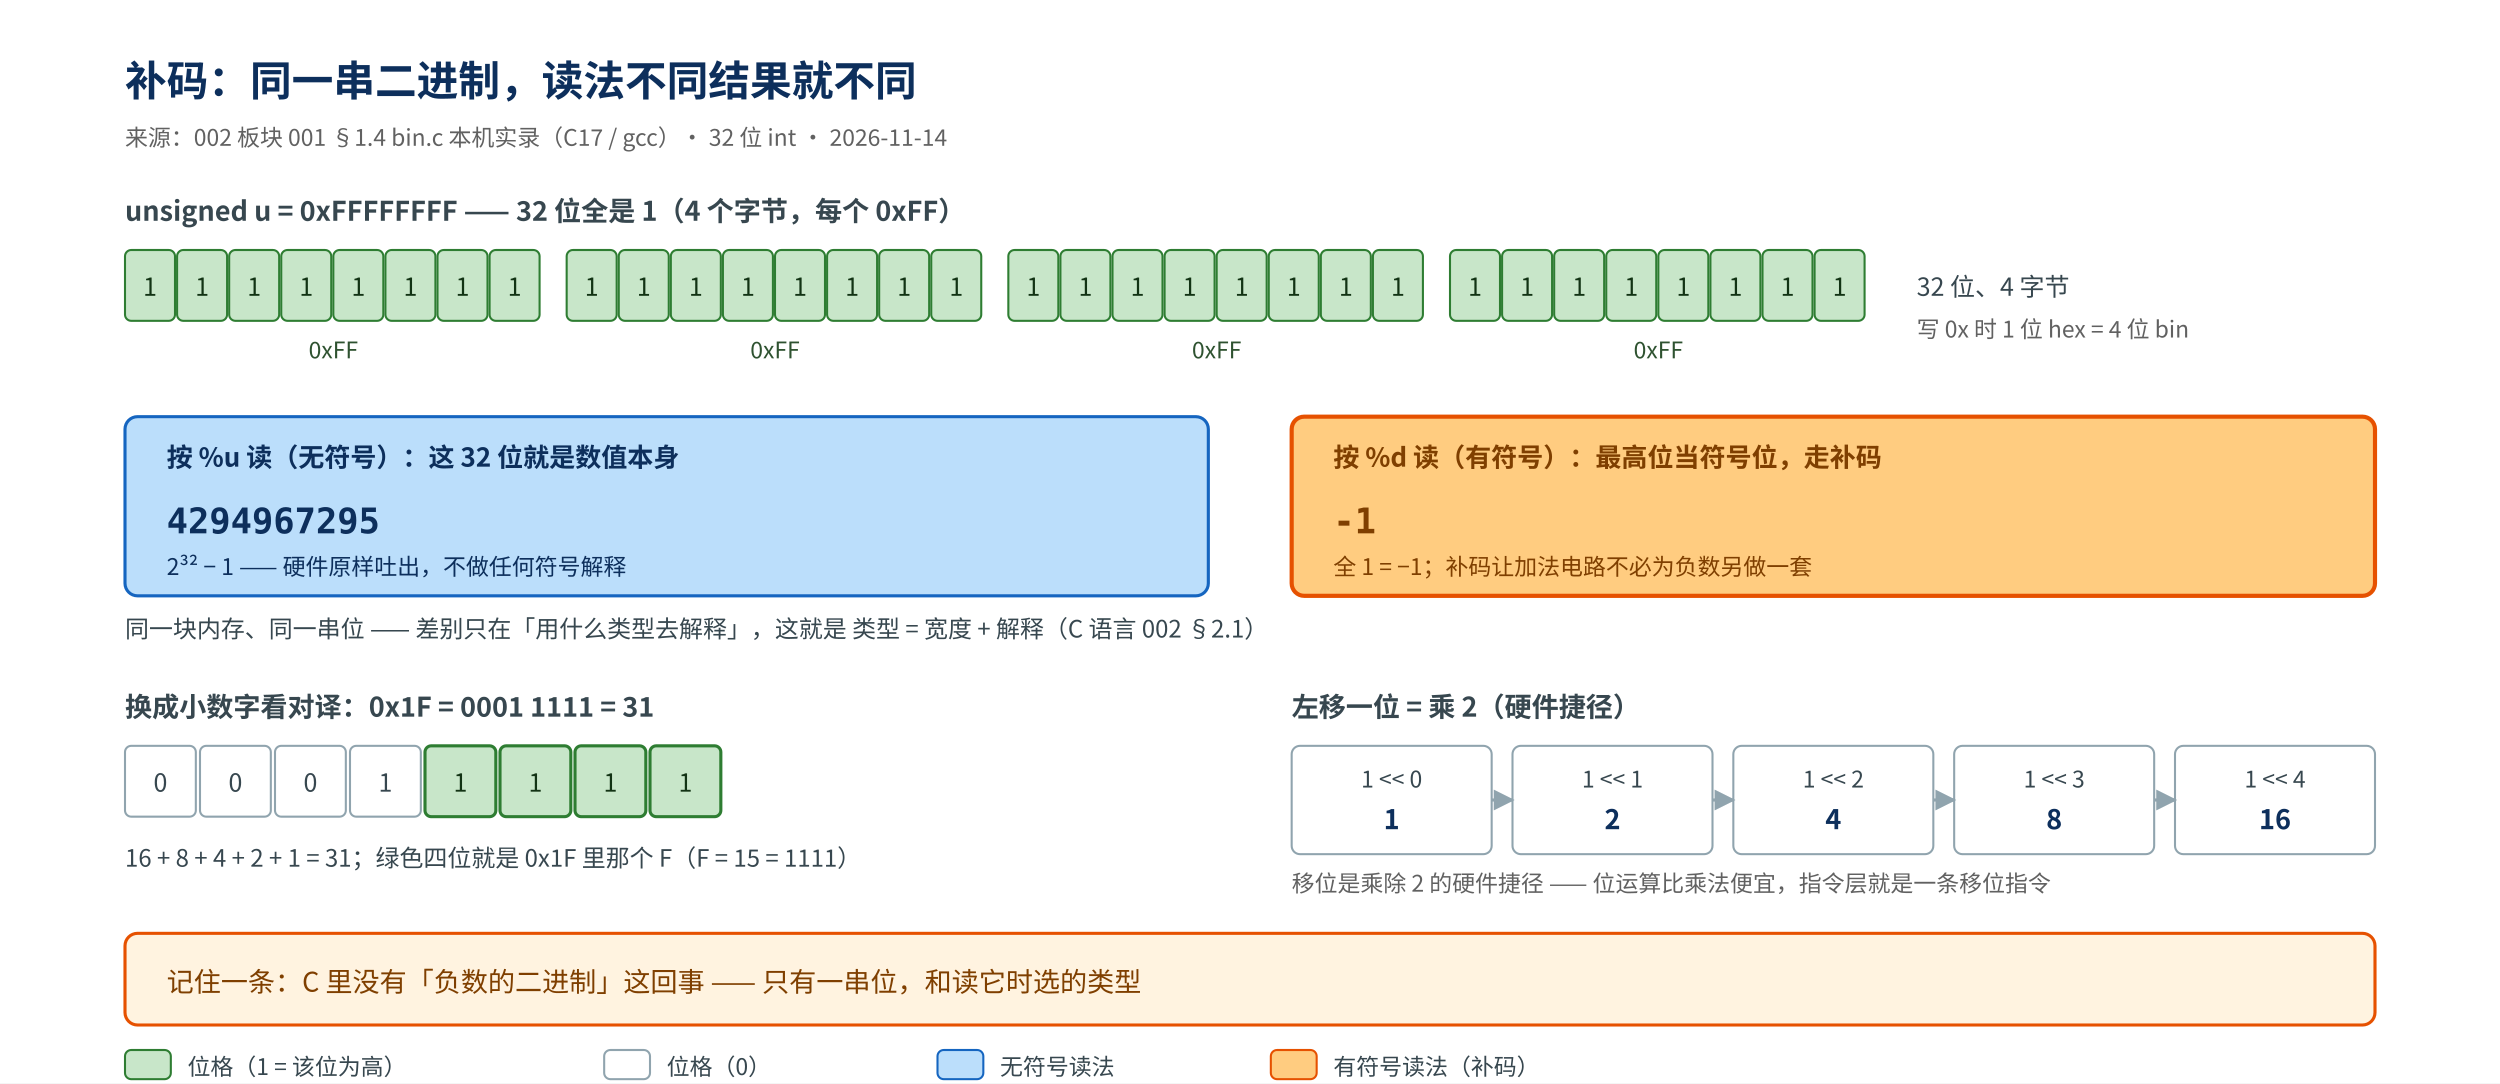
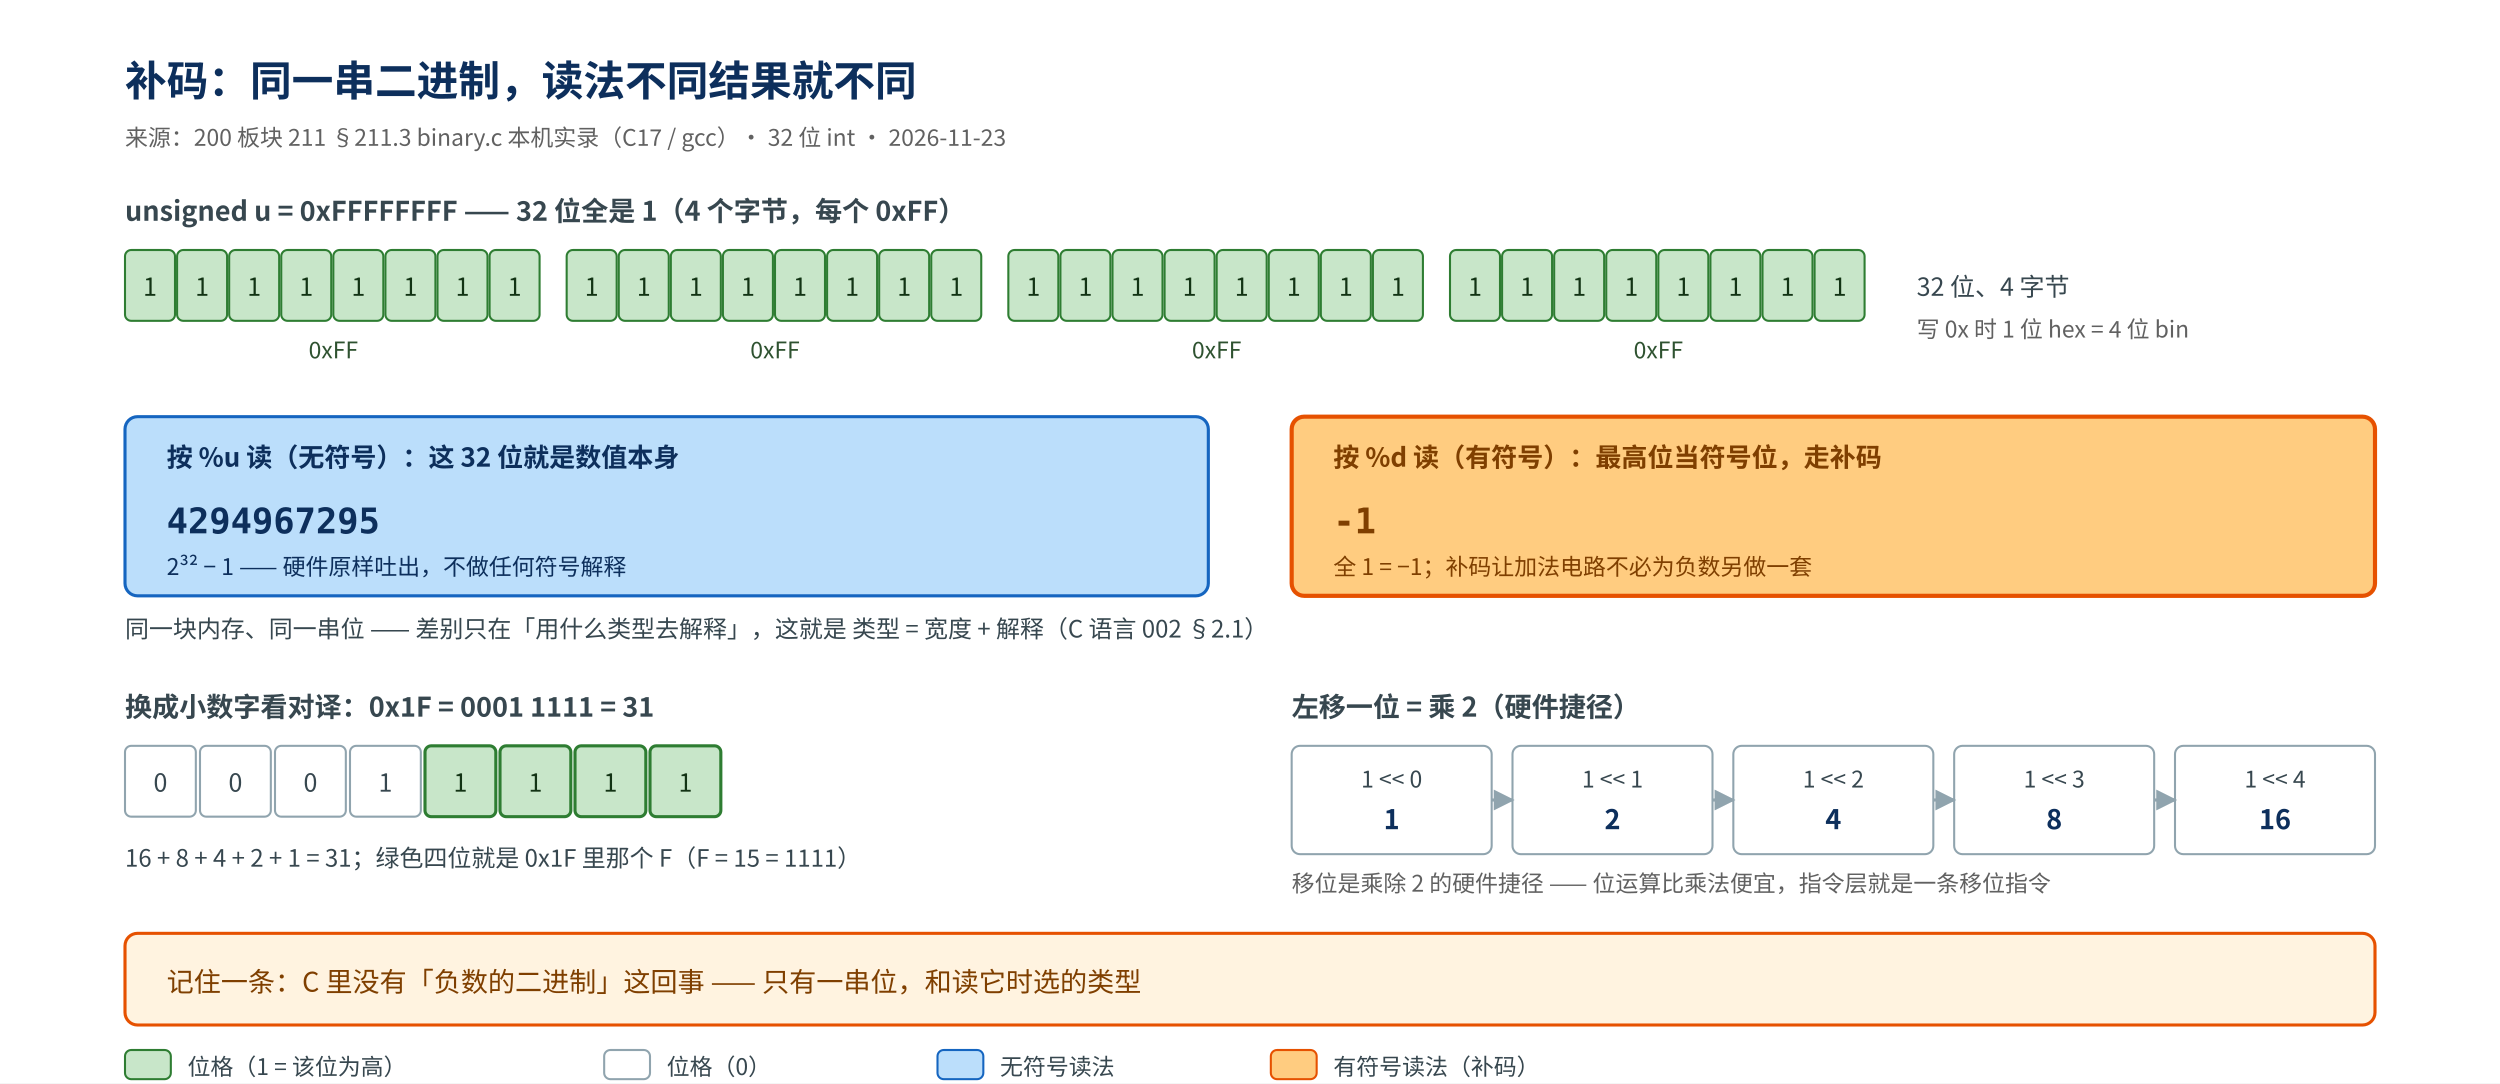
<svg xmlns="http://www.w3.org/2000/svg" viewBox="0 0 1200 520" font-family="'Microsoft YaHei','PingFang SC','Noto Sans CJK SC',sans-serif">
  <rect x="0" y="0" width="1200" height="520" fill="#ffffff" />
  <defs>
    <marker id="arrow" viewBox="0 0 10 10" refX="9" refY="5" markerWidth="10" markerHeight="10" markerUnits="userSpaceOnUse" orient="auto-start-reverse">
      <path d="M 0 0 L 10 5 L 0 10 z" fill="#90a4ae" />
    </marker>
  </defs>
  <text x="60" y="46" font-size="20" font-weight="bold" fill="#0d2f5c">补码：同一串二进制，读法不同结果就不同</text>
-   <text x="60" y="70" font-size="11" fill="#616161">来源：002 板块 001 §1.4 bin.c 本机实录（C17 / gcc）· 32 位 int · 2026-11-14</text>
+   <text x="60" y="70" font-size="11" fill="#616161">来源：200 板块 211 §211.3 binary.c 本机实录（C17 / gcc）· 32 位 int · 2026-11-23</text>
  <text x="60" y="106" font-size="13" font-weight="bold" fill="#37474f">unsigned u = 0xFFFFFFFF —— 32 位全是 1（4 个字节，每个 0xFF）</text>
  <rect x="60" y="120" width="24" height="34" rx="3" fill="#c8e6c9" stroke="#2e7d32" stroke-width="1" />
  <rect x="85" y="120" width="24" height="34" rx="3" fill="#c8e6c9" stroke="#2e7d32" stroke-width="1" />
  <rect x="110" y="120" width="24" height="34" rx="3" fill="#c8e6c9" stroke="#2e7d32" stroke-width="1" />
  <rect x="135" y="120" width="24" height="34" rx="3" fill="#c8e6c9" stroke="#2e7d32" stroke-width="1" />
  <rect x="160" y="120" width="24" height="34" rx="3" fill="#c8e6c9" stroke="#2e7d32" stroke-width="1" />
  <rect x="185" y="120" width="24" height="34" rx="3" fill="#c8e6c9" stroke="#2e7d32" stroke-width="1" />
  <rect x="210" y="120" width="24" height="34" rx="3" fill="#c8e6c9" stroke="#2e7d32" stroke-width="1" />
  <rect x="235" y="120" width="24" height="34" rx="3" fill="#c8e6c9" stroke="#2e7d32" stroke-width="1" />
  <text x="72" y="142" font-size="12" fill="#123314" text-anchor="middle">1</text>
  <text x="97" y="142" font-size="12" fill="#123314" text-anchor="middle">1</text>
  <text x="122" y="142" font-size="12" fill="#123314" text-anchor="middle">1</text>
  <text x="147" y="142" font-size="12" fill="#123314" text-anchor="middle">1</text>
  <text x="172" y="142" font-size="12" fill="#123314" text-anchor="middle">1</text>
  <text x="197" y="142" font-size="12" fill="#123314" text-anchor="middle">1</text>
  <text x="222" y="142" font-size="12" fill="#123314" text-anchor="middle">1</text>
  <text x="247" y="142" font-size="12" fill="#123314" text-anchor="middle">1</text>
  <text x="160" y="172" font-size="11" fill="#2e5230" text-anchor="middle">0xFF</text>
  <rect x="272" y="120" width="24" height="34" rx="3" fill="#c8e6c9" stroke="#2e7d32" stroke-width="1" />
  <rect x="297" y="120" width="24" height="34" rx="3" fill="#c8e6c9" stroke="#2e7d32" stroke-width="1" />
  <rect x="322" y="120" width="24" height="34" rx="3" fill="#c8e6c9" stroke="#2e7d32" stroke-width="1" />
  <rect x="347" y="120" width="24" height="34" rx="3" fill="#c8e6c9" stroke="#2e7d32" stroke-width="1" />
  <rect x="372" y="120" width="24" height="34" rx="3" fill="#c8e6c9" stroke="#2e7d32" stroke-width="1" />
  <rect x="397" y="120" width="24" height="34" rx="3" fill="#c8e6c9" stroke="#2e7d32" stroke-width="1" />
  <rect x="422" y="120" width="24" height="34" rx="3" fill="#c8e6c9" stroke="#2e7d32" stroke-width="1" />
  <rect x="447" y="120" width="24" height="34" rx="3" fill="#c8e6c9" stroke="#2e7d32" stroke-width="1" />
  <text x="284" y="142" font-size="12" fill="#123314" text-anchor="middle">1</text>
  <text x="309" y="142" font-size="12" fill="#123314" text-anchor="middle">1</text>
  <text x="334" y="142" font-size="12" fill="#123314" text-anchor="middle">1</text>
  <text x="359" y="142" font-size="12" fill="#123314" text-anchor="middle">1</text>
  <text x="384" y="142" font-size="12" fill="#123314" text-anchor="middle">1</text>
  <text x="409" y="142" font-size="12" fill="#123314" text-anchor="middle">1</text>
  <text x="434" y="142" font-size="12" fill="#123314" text-anchor="middle">1</text>
  <text x="459" y="142" font-size="12" fill="#123314" text-anchor="middle">1</text>
  <text x="372" y="172" font-size="11" fill="#2e5230" text-anchor="middle">0xFF</text>
  <rect x="484" y="120" width="24" height="34" rx="3" fill="#c8e6c9" stroke="#2e7d32" stroke-width="1" />
  <rect x="509" y="120" width="24" height="34" rx="3" fill="#c8e6c9" stroke="#2e7d32" stroke-width="1" />
  <rect x="534" y="120" width="24" height="34" rx="3" fill="#c8e6c9" stroke="#2e7d32" stroke-width="1" />
  <rect x="559" y="120" width="24" height="34" rx="3" fill="#c8e6c9" stroke="#2e7d32" stroke-width="1" />
  <rect x="584" y="120" width="24" height="34" rx="3" fill="#c8e6c9" stroke="#2e7d32" stroke-width="1" />
  <rect x="609" y="120" width="24" height="34" rx="3" fill="#c8e6c9" stroke="#2e7d32" stroke-width="1" />
  <rect x="634" y="120" width="24" height="34" rx="3" fill="#c8e6c9" stroke="#2e7d32" stroke-width="1" />
  <rect x="659" y="120" width="24" height="34" rx="3" fill="#c8e6c9" stroke="#2e7d32" stroke-width="1" />
  <text x="496" y="142" font-size="12" fill="#123314" text-anchor="middle">1</text>
  <text x="521" y="142" font-size="12" fill="#123314" text-anchor="middle">1</text>
  <text x="546" y="142" font-size="12" fill="#123314" text-anchor="middle">1</text>
  <text x="571" y="142" font-size="12" fill="#123314" text-anchor="middle">1</text>
  <text x="596" y="142" font-size="12" fill="#123314" text-anchor="middle">1</text>
  <text x="621" y="142" font-size="12" fill="#123314" text-anchor="middle">1</text>
  <text x="646" y="142" font-size="12" fill="#123314" text-anchor="middle">1</text>
  <text x="671" y="142" font-size="12" fill="#123314" text-anchor="middle">1</text>
  <text x="584" y="172" font-size="11" fill="#2e5230" text-anchor="middle">0xFF</text>
  <rect x="696" y="120" width="24" height="34" rx="3" fill="#c8e6c9" stroke="#2e7d32" stroke-width="1" />
  <rect x="721" y="120" width="24" height="34" rx="3" fill="#c8e6c9" stroke="#2e7d32" stroke-width="1" />
  <rect x="746" y="120" width="24" height="34" rx="3" fill="#c8e6c9" stroke="#2e7d32" stroke-width="1" />
  <rect x="771" y="120" width="24" height="34" rx="3" fill="#c8e6c9" stroke="#2e7d32" stroke-width="1" />
  <rect x="796" y="120" width="24" height="34" rx="3" fill="#c8e6c9" stroke="#2e7d32" stroke-width="1" />
  <rect x="821" y="120" width="24" height="34" rx="3" fill="#c8e6c9" stroke="#2e7d32" stroke-width="1" />
  <rect x="846" y="120" width="24" height="34" rx="3" fill="#c8e6c9" stroke="#2e7d32" stroke-width="1" />
  <rect x="871" y="120" width="24" height="34" rx="3" fill="#c8e6c9" stroke="#2e7d32" stroke-width="1" />
  <text x="708" y="142" font-size="12" fill="#123314" text-anchor="middle">1</text>
  <text x="733" y="142" font-size="12" fill="#123314" text-anchor="middle">1</text>
  <text x="758" y="142" font-size="12" fill="#123314" text-anchor="middle">1</text>
  <text x="783" y="142" font-size="12" fill="#123314" text-anchor="middle">1</text>
  <text x="808" y="142" font-size="12" fill="#123314" text-anchor="middle">1</text>
  <text x="833" y="142" font-size="12" fill="#123314" text-anchor="middle">1</text>
  <text x="858" y="142" font-size="12" fill="#123314" text-anchor="middle">1</text>
  <text x="883" y="142" font-size="12" fill="#123314" text-anchor="middle">1</text>
  <text x="796" y="172" font-size="11" fill="#2e5230" text-anchor="middle">0xFF</text>
  <text x="920" y="142" font-size="12" fill="#37474f">32 位、4 字节</text>
  <text x="920" y="162" font-size="11" fill="#616161">写 0x 时 1 位 hex = 4 位 bin</text>
  <rect x="60" y="200" width="520" height="86" rx="6" fill="#bbdefb" stroke="#1565c0" stroke-width="1.5" />
  <text x="80" y="224" font-size="12.5" font-weight="bold" fill="#0d2f5c">按 %u 读（无符号）：这 32 位就是数值本身</text>
  <text x="80" y="256" font-size="17" font-weight="bold" fill="#0d2f5c" font-family="ui-monospace,Menlo,Consolas,monospace">4294967295</text>
  <text x="80" y="276" font-size="11" fill="#0d2f5c">2³² − 1 —— 硬件原样吐出，不做任何符号解释</text>
  <rect x="620" y="200" width="520" height="86" rx="6" fill="#ffcc80" stroke="#e65100" stroke-width="2" />
  <text x="640" y="224" font-size="12.5" font-weight="bold" fill="#7f3f00">按 %d 读（有符号）：最高位当符号位，走补码</text>
  <text x="640" y="256" font-size="17" font-weight="bold" fill="#7f3f00" font-family="ui-monospace,Menlo,Consolas,monospace">-1</text>
  <text x="640" y="276" font-size="11" fill="#7f3f00">全 1 = −1；补码让加法电路不必为负数另做一套</text>
  <text x="60" y="306" font-size="11.5" fill="#37474f">同一块内存、同一串位 —— 差别只在「用什么类型去解释」，这就是 类型 = 宽度 + 解释（C 语言 002 §2.1）</text>
  <text x="60" y="344" font-size="13" font-weight="bold" fill="#37474f">换成小数字看对译：0x1F = 0001 1111 = 31</text>
  <rect x="60" y="358" width="34" height="34" rx="3" fill="#ffffff" stroke="#90a4ae" stroke-width="1" />
  <text x="77" y="380" font-size="12" fill="#37474f" text-anchor="middle">0</text>
  <rect x="96" y="358" width="34" height="34" rx="3" fill="#ffffff" stroke="#90a4ae" stroke-width="1" />
  <text x="113" y="380" font-size="12" fill="#37474f" text-anchor="middle">0</text>
  <rect x="132" y="358" width="34" height="34" rx="3" fill="#ffffff" stroke="#90a4ae" stroke-width="1" />
  <text x="149" y="380" font-size="12" fill="#37474f" text-anchor="middle">0</text>
  <rect x="168" y="358" width="34" height="34" rx="3" fill="#ffffff" stroke="#90a4ae" stroke-width="1" />
  <text x="185" y="380" font-size="12" fill="#37474f" text-anchor="middle">1</text>
  <rect x="204" y="358" width="34" height="34" rx="3" fill="#c8e6c9" stroke="#2e7d32" stroke-width="1.5" />
  <text x="221" y="380" font-size="12" fill="#123314" text-anchor="middle">1</text>
  <rect x="240" y="358" width="34" height="34" rx="3" fill="#c8e6c9" stroke="#2e7d32" stroke-width="1.5" />
  <text x="257" y="380" font-size="12" fill="#123314" text-anchor="middle">1</text>
  <rect x="276" y="358" width="34" height="34" rx="3" fill="#c8e6c9" stroke="#2e7d32" stroke-width="1.5" />
  <text x="293" y="380" font-size="12" fill="#123314" text-anchor="middle">1</text>
  <rect x="312" y="358" width="34" height="34" rx="3" fill="#c8e6c9" stroke="#2e7d32" stroke-width="1.5" />
  <text x="329" y="380" font-size="12" fill="#123314" text-anchor="middle">1</text>
  <text x="60" y="416" font-size="11.5" fill="#37474f">16 + 8 + 4 + 2 + 1 = 31；绿色四位就是 0x1F 里那个 F（F = 15 = 1111）</text>
  <text x="620" y="344" font-size="13" font-weight="bold" fill="#37474f">左移一位 = 乘 2（硬件捷径）</text>
  <rect x="620" y="358" width="96" height="52" rx="4" fill="#ffffff" stroke="#90a4ae" stroke-width="1" />
  <text x="668" y="378" font-size="11" fill="#37474f" text-anchor="middle">1 &lt;&lt; 0</text>
  <text x="668" y="398" font-size="13" font-weight="bold" fill="#0d2f5c" text-anchor="middle">1</text>
  <rect x="726" y="358" width="96" height="52" rx="4" fill="#ffffff" stroke="#90a4ae" stroke-width="1" />
  <text x="774" y="378" font-size="11" fill="#37474f" text-anchor="middle">1 &lt;&lt; 1</text>
  <text x="774" y="398" font-size="13" font-weight="bold" fill="#0d2f5c" text-anchor="middle">2</text>
  <rect x="832" y="358" width="96" height="52" rx="4" fill="#ffffff" stroke="#90a4ae" stroke-width="1" />
  <text x="880" y="378" font-size="11" fill="#37474f" text-anchor="middle">1 &lt;&lt; 2</text>
  <text x="880" y="398" font-size="13" font-weight="bold" fill="#0d2f5c" text-anchor="middle">4</text>
  <rect x="938" y="358" width="96" height="52" rx="4" fill="#ffffff" stroke="#90a4ae" stroke-width="1" />
  <text x="986" y="378" font-size="11" fill="#37474f" text-anchor="middle">1 &lt;&lt; 3</text>
  <text x="986" y="398" font-size="13" font-weight="bold" fill="#0d2f5c" text-anchor="middle">8</text>
  <rect x="1044" y="358" width="96" height="52" rx="4" fill="#ffffff" stroke="#90a4ae" stroke-width="1" />
  <text x="1092" y="378" font-size="11" fill="#37474f" text-anchor="middle">1 &lt;&lt; 4</text>
  <text x="1092" y="398" font-size="13" font-weight="bold" fill="#0d2f5c" text-anchor="middle">16</text>
  <line x1="716" y1="384" x2="726" y2="384" stroke="#90a4ae" stroke-width="1.5" marker-end="url(#arrow)" />
  <line x1="822" y1="384" x2="832" y2="384" stroke="#90a4ae" stroke-width="1.5" marker-end="url(#arrow)" />
  <line x1="928" y1="384" x2="938" y2="384" stroke="#90a4ae" stroke-width="1.5" marker-end="url(#arrow)" />
  <line x1="1034" y1="384" x2="1044" y2="384" stroke="#90a4ae" stroke-width="1.5" marker-end="url(#arrow)" />
  <text x="620" y="428" font-size="11" fill="#616161">移位是乘除 2 的硬件捷径 —— 位运算比乘法便宜，指令层就是一条移位指令</text>
  <rect x="60" y="448" width="1080" height="44" rx="6" fill="#fff3e0" stroke="#e65100" stroke-width="1.5" />
  <text x="80" y="476" font-size="13" fill="#7f3f00">记住一条：C 里没有「负数的二进制」这回事 —— 只有一串位，和读它时选的类型</text>
  <rect x="60" y="504" width="22" height="14" rx="3" fill="#c8e6c9" stroke="#2e7d32" stroke-width="1" />
  <text x="90" y="516" font-size="11" fill="#37474f">位格（1 = 该位为高）</text>
  <rect x="290" y="504" width="22" height="14" rx="3" fill="#ffffff" stroke="#90a4ae" stroke-width="1" />
  <text x="320" y="516" font-size="11" fill="#37474f">位格（0）</text>
  <rect x="450" y="504" width="22" height="14" rx="3" fill="#bbdefb" stroke="#1565c0" stroke-width="1" />
  <text x="480" y="516" font-size="11" fill="#37474f">无符号读法</text>
  <rect x="610" y="504" width="22" height="14" rx="3" fill="#ffcc80" stroke="#e65100" stroke-width="1" />
  <text x="640" y="516" font-size="11" fill="#37474f">有符号读法（补码）</text>
</svg>
